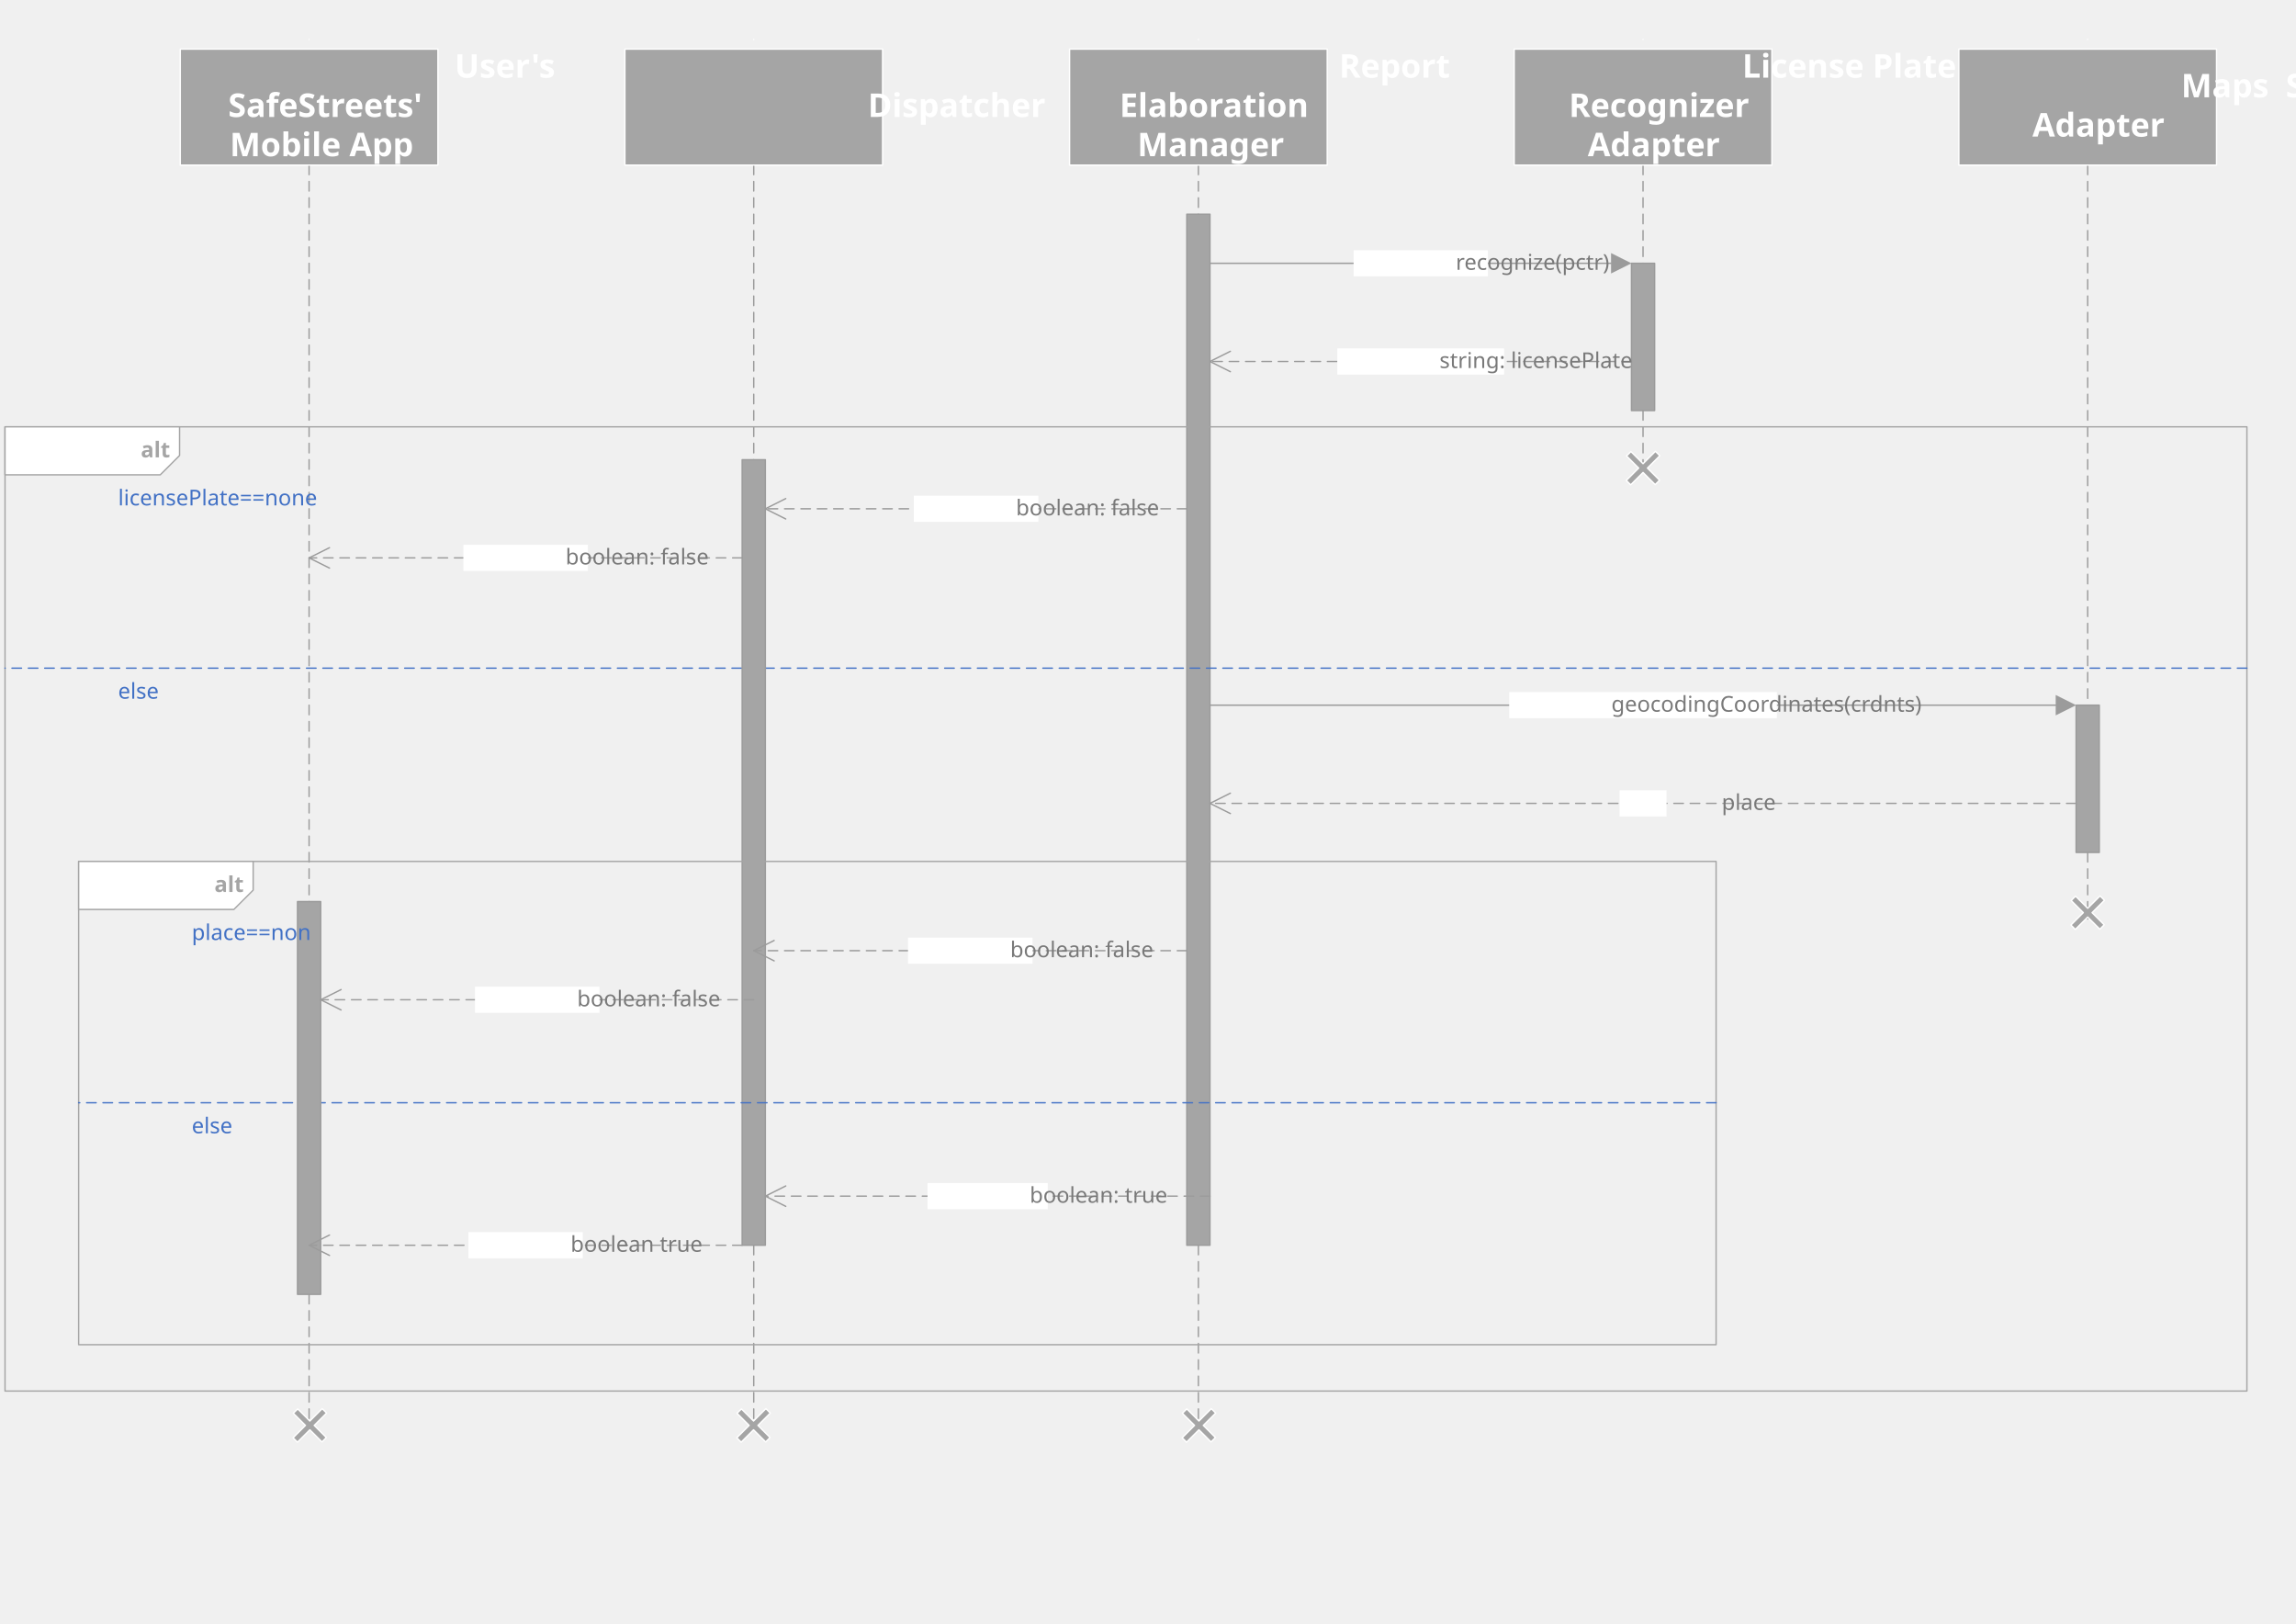
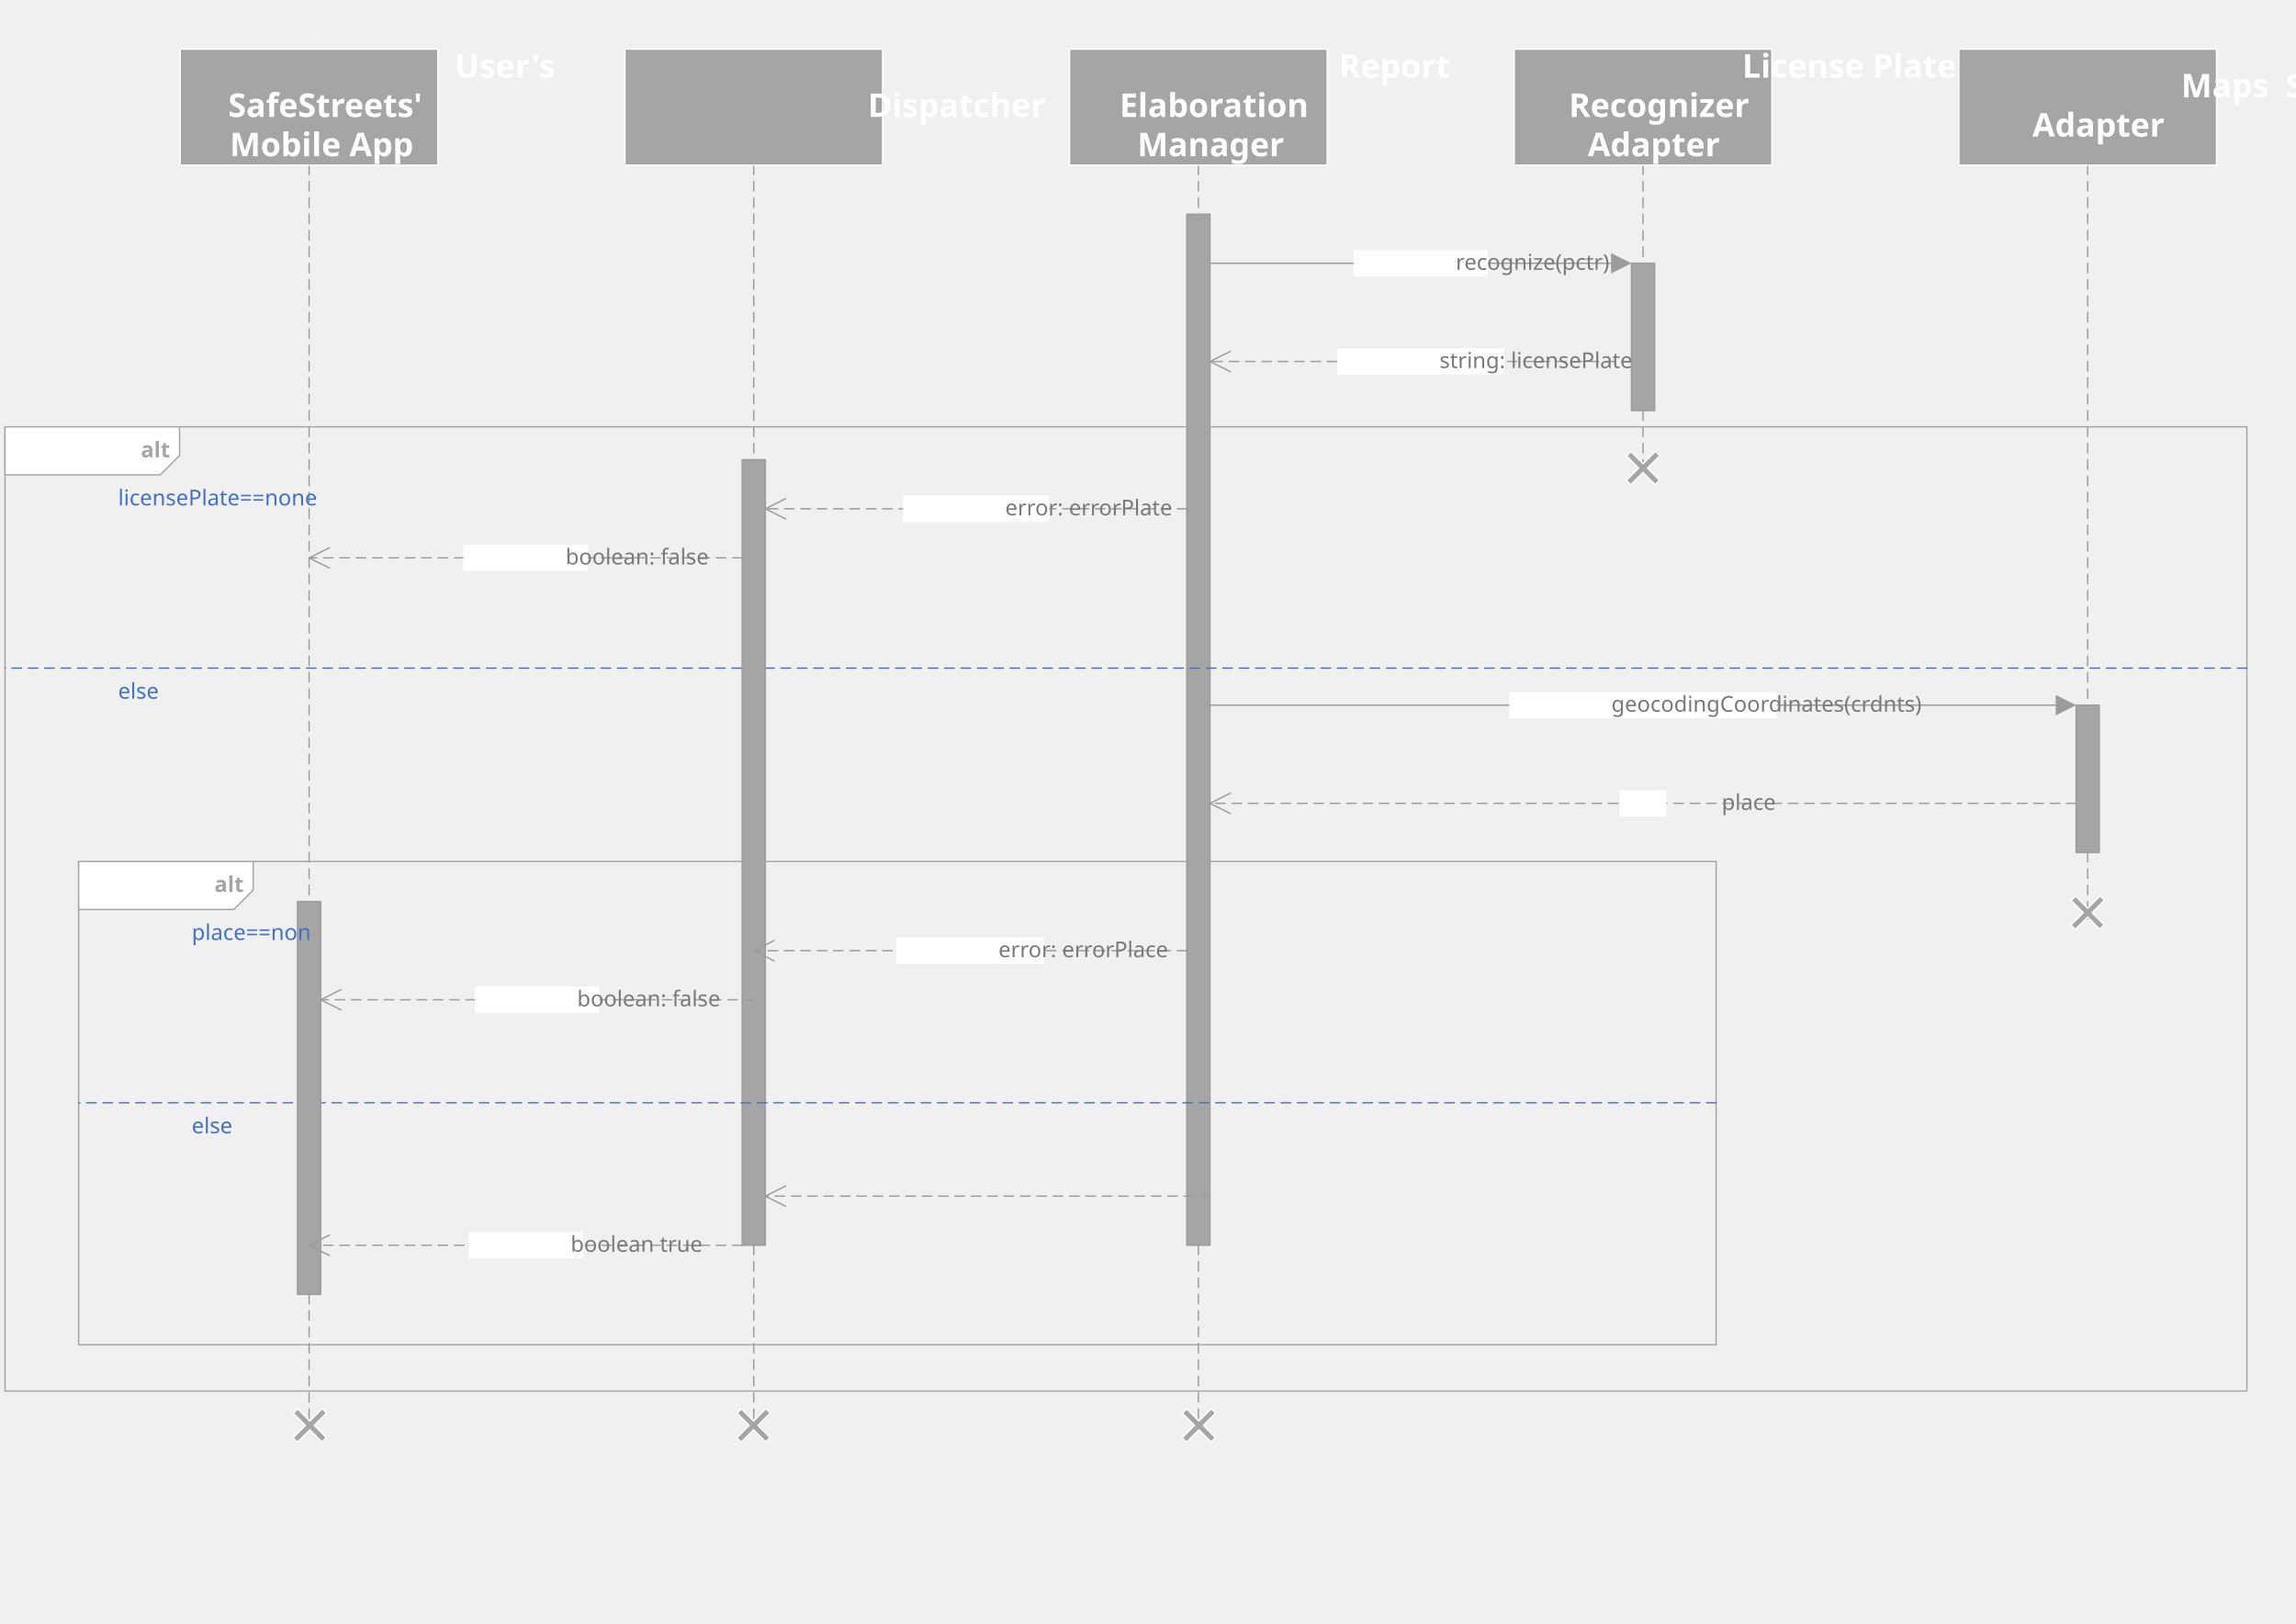
- <svg xmlns="http://www.w3.org/2000/svg" xmlns:ns1="http://schemas.microsoft.com/visio/2003/SVGExtensions/" xmlns:xlink="http://www.w3.org/1999/xlink" width="11.693in" height="8.268in" viewBox="0 0 841.89 595.276" xml:space="preserve" color-interpolation-filters="sRGB" class="st18">
+ <svg xmlns="http://www.w3.org/2000/svg" xmlns:ns1="http://schemas.microsoft.com/visio/2003/SVGExtensions/" xmlns:xlink="http://www.w3.org/1999/xlink" width="11.693in" height="8.268in" viewBox="0 0 841.89 595.276" xml:space="preserve" color-interpolation-filters="sRGB" class="st17">
  <ns1:documentProperties ns1:langID="1033" ns1:metric="true" ns1:viewMarkup="false">
    <ns1:userDefs>
      <ns1:ud ns1:nameU="msvNoAutoConnect" ns1:prompt="" ns1:val="VT0(1):26" />
    </ns1:userDefs>
  </ns1:documentProperties>
  <style type="text/css">
	
		.st1 {fill:#a5a5a5;stroke:#ffffff;stroke-linecap:round;stroke-linejoin:round;stroke-width:0.5}
		.st2 {stroke:#9b9b9b;stroke-dasharray:3.5,2.5;stroke-linecap:round;stroke-linejoin:round;stroke-width:0.5}
		.st3 {fill:#ffffff;font-family:Calibri;font-size:1em;font-weight:bold}
		.st4 {font-size:1em}
		.st5 {fill:#a5a5a5;stroke:#9b9b9b;stroke-linecap:round;stroke-linejoin:round;stroke-width:0.5}
		.st6 {marker-end:url(#mrkr4-68);stroke:#9b9b9b;stroke-linecap:round;stroke-linejoin:round;stroke-width:0.5}
		.st7 {fill:#9b9b9b;fill-opacity:1;stroke:#9b9b9b;stroke-opacity:1;stroke-width:0.134}
		.st8 {fill:#ffffff;stroke:none;stroke-linecap:butt;stroke-width:7.2}
		.st9 {fill:#797979;font-family:Calibri;font-size:0.667em}
		.st10 {marker-end:url(#mrkr3-76);stroke:#9b9b9b;stroke-dasharray:3.5,2.5;stroke-linecap:round;stroke-linejoin:round;stroke-width:0.5}
- 		.st11 {fill:#ffffff;stroke:none;stroke-linecap:butt}
- 		.st12 {fill:#a5a5a5;fill-opacity:0;stroke:#a5a5a5;stroke-linecap:round;stroke-linejoin:round;stroke-width:0.5}
- 		.st13 {fill:#ffffff;stroke:#a5a5a5;stroke-linecap:round;stroke-linejoin:round;stroke-width:0.5}
- 		.st14 {fill:#a5a5a5;font-family:Calibri;font-size:0.667em;font-weight:bold}
- 		.st15 {fill:none}
- 		.st16 {stroke:#4271c6;stroke-dasharray:3.5,2.5;stroke-linecap:round;stroke-linejoin:round;stroke-width:0.5}
- 		.st17 {fill:#4271c5;font-family:Calibri;font-size:0.667em}
- 		.st18 {fill:none;fill-rule:evenodd;font-size:12px;overflow:visible;stroke-linecap:square;stroke-miterlimit:3}
+ 		.st11 {fill:#a5a5a5;fill-opacity:0;stroke:#a5a5a5;stroke-linecap:round;stroke-linejoin:round;stroke-width:0.5}
+ 		.st12 {fill:#ffffff;stroke:#a5a5a5;stroke-linecap:round;stroke-linejoin:round;stroke-width:0.5}
+ 		.st13 {fill:#a5a5a5;font-family:Calibri;font-size:0.667em;font-weight:bold}
+ 		.st14 {fill:none}
+ 		.st15 {stroke:#4271c6;stroke-dasharray:3.5,2.5;stroke-linecap:round;stroke-linejoin:round;stroke-width:0.5}
+ 		.st16 {fill:#4271c5;font-family:Calibri;font-size:0.667em}
+ 		.st17 {fill:none;fill-rule:evenodd;font-size:12px;overflow:visible;stroke-linecap:square;stroke-miterlimit:3}
	
	</style>
  <defs id="Markers">
    <g id="lend4">
      <path d="M 2 1 L 0 0 L 2 -1 L 2 1 " style="stroke:none" />
    </g>
    <marker id="mrkr4-68" class="st7" ns1:arrowType="4" ns1:arrowSize="3" ns1:setback="14.96" refX="-14.96" orient="auto" markerUnits="strokeWidth" overflow="visible">
      <use xlink:href="#lend4" transform="scale(-7.48,-7.48) " />
    </marker>
    <g id="lend3">
      <path d="M 2 1 L 0 0 L 2 -1 " style="stroke-linecap:round;stroke-linejoin:round;fill:none" />
    </g>
    <marker id="mrkr3-76" class="st7" ns1:arrowType="3" ns1:arrowSize="3" orient="auto" markerUnits="strokeWidth" overflow="visible">
      <use xlink:href="#lend3" transform="scale(-7.48,-7.48) " />
    </marker>
  </defs>
  <g ns1:mID="5" ns1:index="3" ns1:groupContext="foregroundPage">
    <ns1:userDefs>
      <ns1:ud ns1:nameU="msvThemeOrder" ns1:val="VT0(0):26" />
    </ns1:userDefs>
    <ns1:pageProperties ns1:drawingScale="0.0393701" ns1:pageScale="0.0393701" ns1:drawingUnits="24" ns1:shadowOffsetX="8.50394" ns1:shadowOffsetY="-8.50394" />
    <ns1:layer ns1:name="Connector" ns1:index="0" />
    <g id="group11-1" transform="translate(66.1,-534.756)" ns1:mID="11" ns1:groupContext="group">
      <ns1:userDefs>
        <ns1:ud ns1:nameU="visVersion" ns1:prompt="" ns1:val="VT0(15):26" />
        <ns1:ud ns1:nameU="ShowActor" ns1:prompt="" ns1:val="VT0(0):5" />
        <ns1:ud ns1:nameU="ShowDestruction" ns1:prompt="" ns1:val="VT0(0):5" />
      </ns1:userDefs>
      <g id="shape12-2" ns1:mID="12" ns1:groupContext="shape" transform="translate(21.7273,-8.50394)">
        <rect x="0" y="569.764" width="51.024" height="25.512" class="st1" />
      </g>
      <g id="shape13-4" ns1:mID="13" ns1:groupContext="shape" transform="translate(38.7351,-46.063)">
        <path d="M8.5 595.28 a0 0 0 1 1 0 0 a0 0 0 1 1 0 0 Z" class="st1" />
      </g>
      <g id="shape14-6" ns1:mID="14" ns1:groupContext="shape" transform="translate(31.4927,484.319)">
				</g>
      <g id="shape15-8" ns1:mID="15" ns1:groupContext="shape" transform="translate(642.515,595.276) rotate(90)">
        <path d="M0 595.28 L460.63 595.28" class="st2" />
      </g>
      <g id="shape11-11" ns1:mID="11" ns1:groupContext="groupContent">
        <ns1:textBlock ns1:margins="rect(4,4,4,4)" ns1:tabSpace="42.5197" />
        <ns1:textRect cx="47.239" cy="574.016" width="94.48" height="42.52" />
        <rect x="0" y="552.756" width="94.478" height="42.52" class="st1" />
        <text x="31.98" y="563.22" class="st3" ns1:langID="1033">
          <ns1:paragraph ns1:horizAlign="1" />
          <ns1:tabList />User's <tspan x="17.56" dy="1.2em" class="st4">SafeStreets' </tspan>
          <tspan x="18.15" dy="1.2em" class="st4">Mobile App</tspan>
        </text>
      </g>
    </g>
    <g id="group16-16" transform="translate(229.142,-534.756)" ns1:mID="16" ns1:groupContext="group">
      <ns1:userDefs>
        <ns1:ud ns1:nameU="visVersion" ns1:prompt="" ns1:val="VT0(15):26" />
        <ns1:ud ns1:nameU="ShowActor" ns1:prompt="" ns1:val="VT0(0):5" />
        <ns1:ud ns1:nameU="ShowDestruction" ns1:prompt="" ns1:val="VT0(0):5" />
      </ns1:userDefs>
      <g id="shape17-17" ns1:mID="17" ns1:groupContext="shape" transform="translate(21.7273,-8.50394)">
        <rect x="0" y="569.764" width="51.024" height="25.512" class="st1" />
      </g>
      <g id="shape18-19" ns1:mID="18" ns1:groupContext="shape" transform="translate(38.7351,-46.063)">
        <path d="M8.5 595.28 a0 0 0 1 1 0 0 a0 0 0 1 1 0 0 Z" class="st1" />
      </g>
      <g id="shape19-21" ns1:mID="19" ns1:groupContext="shape" transform="translate(31.4927,484.319)">
				</g>
      <g id="shape20-23" ns1:mID="20" ns1:groupContext="shape" transform="translate(642.515,595.276) rotate(90)">
        <path d="M0 595.28 L460.63 595.28" class="st2" />
      </g>
      <g id="shape16-26" ns1:mID="16" ns1:groupContext="groupContent">
        <ns1:textBlock ns1:margins="rect(4,4,4,4)" ns1:tabSpace="42.5197" />
        <ns1:textRect cx="47.239" cy="574.016" width="94.48" height="42.52" />
        <rect x="0" y="552.756" width="94.478" height="42.52" class="st1" />
        <text x="20.44" y="577.62" class="st3" ns1:langID="1033">
          <ns1:paragraph ns1:horizAlign="1" />
          <ns1:tabList />Dispatcher</text>
      </g>
    </g>
    <g id="group21-29" transform="translate(392.185,-534.756)" ns1:mID="21" ns1:groupContext="group">
      <ns1:userDefs>
        <ns1:ud ns1:nameU="visVersion" ns1:prompt="" ns1:val="VT0(15):26" />
        <ns1:ud ns1:nameU="ShowActor" ns1:prompt="" ns1:val="VT0(0):5" />
        <ns1:ud ns1:nameU="ShowDestruction" ns1:prompt="" ns1:val="VT0(0):5" />
      </ns1:userDefs>
      <g id="shape22-30" ns1:mID="22" ns1:groupContext="shape" transform="translate(21.7273,-8.50394)">
        <rect x="0" y="569.764" width="51.024" height="25.512" class="st1" />
      </g>
      <g id="shape23-32" ns1:mID="23" ns1:groupContext="shape" transform="translate(38.7351,-46.063)">
        <path d="M8.5 595.28 a0 0 0 1 1 0 0 a0 0 0 1 1 0 0 Z" class="st1" />
      </g>
      <g id="shape24-34" ns1:mID="24" ns1:groupContext="shape" transform="translate(31.4927,484.319)">
				</g>
      <g id="shape25-36" ns1:mID="25" ns1:groupContext="shape" transform="translate(642.515,595.276) rotate(90)">
        <path d="M0 595.28 L460.63 595.28" class="st2" />
      </g>
      <g id="shape21-39" ns1:mID="21" ns1:groupContext="groupContent">
        <ns1:textBlock ns1:margins="rect(4,4,4,4)" ns1:tabSpace="42.5197" />
        <ns1:textRect cx="47.239" cy="574.016" width="94.48" height="42.52" />
        <rect x="0" y="552.756" width="94.478" height="42.52" class="st1" />
        <text x="30.18" y="563.22" class="st3" ns1:langID="1033">
          <ns1:paragraph ns1:horizAlign="1" />
          <ns1:tabList />Report <tspan x="18.34" dy="1.2em" class="st4">Elaboration </tspan>
          <tspan x="24.85" dy="1.2em" class="st4">Manager</tspan>
        </text>
      </g>
    </g>
    <g id="group26-44" transform="translate(555.227,-534.756)" ns1:mID="26" ns1:groupContext="group">
      <ns1:userDefs>
        <ns1:ud ns1:nameU="visVersion" ns1:prompt="" ns1:val="VT0(15):26" />
        <ns1:ud ns1:nameU="ShowActor" ns1:prompt="" ns1:val="VT0(0):5" />
        <ns1:ud ns1:nameU="ShowDestruction" ns1:prompt="" ns1:val="VT0(0):5" />
      </ns1:userDefs>
      <g id="shape27-45" ns1:mID="27" ns1:groupContext="shape" transform="translate(21.7273,-8.50394)">
        <rect x="0" y="569.764" width="51.024" height="25.512" class="st1" />
      </g>
      <g id="shape28-47" ns1:mID="28" ns1:groupContext="shape" transform="translate(38.7351,-46.063)">
        <path d="M8.5 595.28 a0 0 0 1 1 0 0 a0 0 0 1 1 0 0 Z" class="st1" />
      </g>
      <g id="shape29-49" ns1:mID="29" ns1:groupContext="shape" transform="translate(31.4927,137.075)">
				</g>
      <g id="shape30-51" ns1:mID="30" ns1:groupContext="shape" transform="translate(642.515,595.276) rotate(90)">
        <path d="M0 595.28 L113.39 595.28" class="st2" />
      </g>
      <g id="shape26-54" ns1:mID="26" ns1:groupContext="groupContent">
        <ns1:textBlock ns1:margins="rect(4,4,4,4)" ns1:tabSpace="42.5197" />
        <ns1:textRect cx="47.239" cy="574.016" width="94.48" height="42.52" />
        <rect x="0" y="552.756" width="94.478" height="42.52" class="st1" />
        <text x="14.98" y="563.22" class="st3" ns1:langID="1033">
          <ns1:paragraph ns1:horizAlign="1" />
          <ns1:tabList />License Plate <tspan x="20.03" dy="1.2em" class="st4">Recognizer </tspan>
          <tspan x="26.97" dy="1.2em" class="st4">Adapter </tspan>
        </text>
      </g>
    </g>
    <g id="shape31-59" ns1:mID="31" ns1:groupContext="shape" transform="translate(-151.6,456.52) rotate(-90)">
      <ns1:userDefs>
        <ns1:ud ns1:nameU="visVersion" ns1:prompt="" ns1:val="VT0(15):26" />
      </ns1:userDefs>
      <rect x="0" y="586.772" width="378" height="8.504" class="st5" />
    </g>
    <g id="shape32-61" ns1:mID="32" ns1:groupContext="shape" transform="translate(11.4424,150.52) rotate(-90)">
      <ns1:userDefs>
        <ns1:ud ns1:nameU="visVersion" ns1:prompt="" ns1:val="VT0(15):26" />
      </ns1:userDefs>
      <rect x="0" y="586.772" width="54" height="8.504" class="st5" />
    </g>
    <g id="shape33-63" ns1:mID="33" ns1:groupContext="shape" ns1:layerMember="0" transform="translate(443.676,-505.843)">
      <ns1:userDefs>
        <ns1:ud ns1:nameU="IsReturn" ns1:prompt="" ns1:val="VT0(0):5" />
        <ns1:ud ns1:nameU="IsAsync" ns1:prompt="" ns1:val="VT0(0):26" />
        <ns1:ud ns1:nameU="IsSelfMessage" ns1:prompt="" ns1:val="VT0(0):5" />
        <ns1:ud ns1:nameU="visVersion" ns1:prompt="" ns1:val="VT0(15):26" />
      </ns1:userDefs>
      <ns1:textBlock ns1:margins="rect(4,4,4,4)" ns1:tabSpace="42.5197" />
      <ns1:textRect cx="77.269" cy="602.362" width="59.04" height="17.604" />
      <path d="M0 602.36 L147.06 602.36" class="st6" />
      <rect ns1:rectContext="textBkgnd" x="52.658" y="597.562" width="49.222" height="9.6" class="st8" />
      <text x="52.66" y="604.76" class="st9" ns1:langID="1033">
        <ns1:paragraph ns1:horizAlign="1" />
        <ns1:tabList />recognize(pctr)</text>
    </g>
    <g id="shape34-71" ns1:mID="34" ns1:groupContext="shape" ns1:layerMember="0" transform="translate(598.214,-455.669)">
      <ns1:userDefs>
        <ns1:ud ns1:nameU="IsReturn" ns1:prompt="" ns1:val="VT0(0):5" />
        <ns1:ud ns1:nameU="IsAsync" ns1:prompt="" ns1:val="VT0(0):26" />
        <ns1:ud ns1:nameU="IsSelfMessage" ns1:prompt="" ns1:val="VT0(0):5" />
        <ns1:ud ns1:nameU="visVersion" ns1:prompt="" ns1:val="VT0(15):26" />
        <ns1:ud ns1:nameU="IsReturn" ns1:prompt="" ns1:val="VT0(1):5" />
      </ns1:userDefs>
      <ns1:textBlock ns1:margins="rect(4,4,4,4)" ns1:tabSpace="42.5197" />
      <ns1:textRect cx="-77.269" cy="588.189" width="70.98" height="17.604" />
      <path d="M0 588.19 L-154.54 588.19" class="st10" />
      <rect ns1:rectContext="textBkgnd" x="-107.849" y="583.389" width="61.159" height="9.6" class="st8" />
      <text x="-107.85" y="590.59" class="st9" ns1:langID="1033">
        <ns1:paragraph ns1:horizAlign="1" />
        <ns1:tabList />string: licensePlate</text>
    </g>
    <g id="group35-79" transform="translate(718.269,-534.756)" ns1:mID="35" ns1:groupContext="group">
      <ns1:userDefs>
        <ns1:ud ns1:nameU="visVersion" ns1:prompt="" ns1:val="VT0(15):26" />
        <ns1:ud ns1:nameU="ShowActor" ns1:prompt="" ns1:val="VT0(0):5" />
        <ns1:ud ns1:nameU="ShowDestruction" ns1:prompt="" ns1:val="VT0(0):5" />
      </ns1:userDefs>
      <g id="shape36-80" ns1:mID="36" ns1:groupContext="shape" transform="translate(21.7273,-8.50394)">
        <rect x="0" y="569.764" width="51.024" height="25.512" class="st1" />
      </g>
      <g id="shape37-82" ns1:mID="37" ns1:groupContext="shape" transform="translate(38.7351,-46.063)">
        <path d="M8.5 595.28 a0 0 0 1 1 0 0 a0 0 0 1 1 0 0 Z" class="st1" />
      </g>
      <g id="shape38-84" ns1:mID="38" ns1:groupContext="shape" transform="translate(31.4927,300.067)">
				</g>
      <g id="shape39-86" ns1:mID="39" ns1:groupContext="shape" transform="translate(642.515,595.276) rotate(90)">
        <path d="M0 595.28 L276.38 595.28" class="st2" />
      </g>
      <g id="shape35-89" ns1:mID="35" ns1:groupContext="groupContent">
        <ns1:textBlock ns1:margins="rect(4,4,4,4)" ns1:tabSpace="42.5197" />
        <ns1:textRect cx="47.239" cy="574.016" width="94.48" height="42.52" />
        <rect x="0" y="552.756" width="94.478" height="42.52" class="st1" />
        <text x="12.87" y="570.42" class="st3" ns1:langID="1033">
          <ns1:paragraph ns1:horizAlign="1" />
          <ns1:tabList />Maps  Service <tspan x="26.97" dy="1.2em" class="st4">Adapter</tspan>
        </text>
      </g>
    </g>
    <g id="shape40-93" ns1:mID="40" ns1:groupContext="shape" transform="translate(174.485,312.52) rotate(-90)">
      <ns1:userDefs>
        <ns1:ud ns1:nameU="visVersion" ns1:prompt="" ns1:val="VT0(15):26" />
      </ns1:userDefs>
      <rect x="0" y="586.772" width="54" height="8.504" class="st5" />
    </g>
    <g id="shape41-95" ns1:mID="41" ns1:groupContext="shape" ns1:layerMember="0" transform="translate(443.676,-343.843)">
      <ns1:userDefs>
        <ns1:ud ns1:nameU="IsReturn" ns1:prompt="" ns1:val="VT0(0):5" />
        <ns1:ud ns1:nameU="IsAsync" ns1:prompt="" ns1:val="VT0(0):26" />
        <ns1:ud ns1:nameU="IsSelfMessage" ns1:prompt="" ns1:val="VT0(0):5" />
        <ns1:ud ns1:nameU="visVersion" ns1:prompt="" ns1:val="VT0(15):26" />
      </ns1:userDefs>
      <ns1:textBlock ns1:margins="rect(4,4,4,4)" ns1:tabSpace="42.5197" />
      <ns1:textRect cx="158.79" cy="602.362" width="107.98" height="17.604" />
      <path d="M0 602.36 L310.1 602.36" class="st6" />
-       <rect ns1:rectContext="textBkgnd" x="109.707" y="597.562" width="98.167" height="9.6" class="st11" />
+       <rect ns1:rectContext="textBkgnd" x="109.707" y="597.562" width="98.167" height="9.6" class="st8" />
      <text x="109.71" y="604.76" class="st9" ns1:langID="1033">
        <ns1:paragraph ns1:horizAlign="1" />
        <ns1:tabList />geocodingCoordinates(crdnts)</text>
    </g>
    <g id="shape42-102" ns1:mID="42" ns1:groupContext="shape" ns1:layerMember="0" transform="translate(761.256,-293.669)">
      <ns1:userDefs>
        <ns1:ud ns1:nameU="IsReturn" ns1:prompt="" ns1:val="VT0(0):5" />
        <ns1:ud ns1:nameU="IsAsync" ns1:prompt="" ns1:val="VT0(0):26" />
        <ns1:ud ns1:nameU="IsSelfMessage" ns1:prompt="" ns1:val="VT0(0):5" />
        <ns1:ud ns1:nameU="visVersion" ns1:prompt="" ns1:val="VT0(15):26" />
        <ns1:ud ns1:nameU="IsReturn" ns1:prompt="" ns1:val="VT0(1):5" />
      </ns1:userDefs>
      <ns1:textBlock ns1:margins="rect(4,4,4,4)" ns1:tabSpace="42.5197" />
      <ns1:textRect cx="-158.79" cy="588.189" width="40" height="17.604" />
      <path d="M0 588.19 L-317.58 588.19" class="st10" />
      <rect ns1:rectContext="textBkgnd" x="-167.407" y="583.389" width="17.234" height="9.6" class="st8" />
      <text x="-167.41" y="590.59" class="st9" ns1:langID="1033">
        <ns1:paragraph ns1:horizAlign="1" />
        <ns1:tabList />place</text>
    </g>
    <g id="group43-109" transform="translate(1.84249,-85.2941)" ns1:mID="43" ns1:groupContext="group">
      <ns1:userDefs>
        <ns1:ud ns1:nameU="visVersion" ns1:prompt="" ns1:val="VT0(15):26" />
        <ns1:ud ns1:nameU="msvStructureType" ns1:prompt="" ns1:val="VT4(List)" />
        <ns1:ud ns1:nameU="msvSDListItemMaster" ns1:prompt="" ns1:val="VT0(254):26" />
        <ns1:ud ns1:nameU="msvSDListAlignment" ns1:prompt="" ns1:val="VT0(0):26" />
      </ns1:userDefs>
      <g id="shape43-110" ns1:mID="43" ns1:groupContext="groupContent">
-         <rect x="0" y="241.767" width="822.047" height="353.509" class="st12" />
+         <rect x="0" y="241.767" width="822.047" height="353.509" class="st11" />
      </g>
      <g id="shape44-112" ns1:mID="44" ns1:groupContext="shape" transform="translate(0,-335.906)">
        <ns1:userDefs>
          <ns1:ud ns1:nameU="FoldSize" ns1:prompt="" ns1:val="VT0(0.098425196850394):24" />
          <ns1:ud ns1:nameU="msvStructureType" ns1:prompt="" ns1:val="VT4(Heading)" />
          <ns1:ud ns1:nameU="msvSDContainerHeadingEdge" ns1:prompt="" ns1:val="VT4(Bottom)" />
          <ns1:ud ns1:nameU="BackFillColor" ns1:prompt="" ns1:val="VT5(#96afcf)" />
          <ns1:ud ns1:nameU="BackLineColor" ns1:prompt="" ns1:val="VT5(#1f477d)" />
          <ns1:ud ns1:nameU="BackCharColor" ns1:prompt="" ns1:val="VT5(#000000)" />
          <ns1:ud ns1:nameU="DarkerColor" ns1:prompt="" ns1:val="VT5(#000000)" />
          <ns1:ud ns1:nameU="BackFillColor" ns1:prompt="" ns1:val="VT5(#a5a5a5)" />
          <ns1:ud ns1:nameU="BackLineColor" ns1:prompt="" ns1:val="VT5(#a5a5a5)" />
          <ns1:ud ns1:nameU="BackCharColor" ns1:prompt="" ns1:val="VT5(#ffffff)" />
          <ns1:ud ns1:nameU="DarkerColor" ns1:prompt="" ns1:val="VT5(#a5a5a5)" />
        </ns1:userDefs>
        <ns1:textBlock ns1:margins="rect(4,4,4,4)" ns1:tabSpace="42.5197" />
        <ns1:textRect cx="32" cy="586.474" width="64" height="17.604" />
-         <path d="M0 595.28 L56.91 595.28 L64 588.19 L64 577.67 L0 577.67 L0 595.28 Z" class="st13" />
-         <text x="4" y="588.87" class="st14" ns1:langID="1033">
+         <path d="M0 595.28 L56.91 595.28 L64 588.19 L64 577.67 L0 577.67 L0 595.28 Z" class="st12" />
+         <text x="4" y="588.87" class="st13" ns1:langID="1033">
          <ns1:paragraph />
          <ns1:tabList />alt</text>
      </g>
    </g>
    <g id="shape45-115" ns1:mID="45" ns1:groupContext="shape" transform="translate(1.84249,-85.2941)">
      <ns1:userDefs>
        <ns1:ud ns1:nameU="visVersion" ns1:prompt="" ns1:val="VT0(15):26" />
        <ns1:ud ns1:nameU="msvShapeCategories" ns1:prompt="" ns1:val="VT4(Interaction operand)" />
        <ns1:ud ns1:nameU="UserWidth" ns1:prompt="" ns1:val="VT0(1.8897637795276):24" />
        <ns1:ud ns1:nameU="WidthMin" ns1:prompt="" ns1:val="VT0(0):26" />
        <ns1:ud ns1:nameU="WidthMin" ns1:prompt="" ns1:val="VT0(0):26" />
      </ns1:userDefs>
      <ns1:textBlock ns1:margins="rect(4,4,4,4)" ns1:tabSpace="42.5197" />
      <ns1:textRect cx="32" cy="339.038" width="64" height="17.604" />
-       <path d="M0 595.28 L822.05 595.28 L822.05 330.24 L0 330.24 L0 595.28 Z" class="st15" />
-       <path d="M822.05 330.24 L0 330.24" class="st16" />
-       <text x="4" y="341.44" class="st17" ns1:langID="1033">
+       <path d="M0 595.28 L822.05 595.28 L822.05 330.24 L0 330.24 L0 595.28 Z" class="st14" />
+       <path d="M822.05 330.24 L0 330.24" class="st15" />
+       <text x="4" y="341.44" class="st16" ns1:langID="1033">
        <ns1:paragraph />
        <ns1:tabList />else</text>
    </g>
    <g id="shape46-119" ns1:mID="46" ns1:groupContext="shape" transform="translate(1.84249,-350.333)">
      <ns1:userDefs>
        <ns1:ud ns1:nameU="visVersion" ns1:prompt="" ns1:val="VT0(15):26" />
        <ns1:ud ns1:nameU="msvShapeCategories" ns1:prompt="" ns1:val="VT4(Interaction operand)" />
        <ns1:ud ns1:nameU="UserWidth" ns1:prompt="" ns1:val="VT0(1.8897637795276):24" />
        <ns1:ud ns1:nameU="WidthMin" ns1:prompt="" ns1:val="VT0(0):26" />
        <ns1:ud ns1:nameU="WidthMin" ns1:prompt="" ns1:val="VT0(0):26" />
      </ns1:userDefs>
      <ns1:textBlock ns1:margins="rect(4,4,4,4)" ns1:tabSpace="42.5197" />
      <ns1:textRect cx="36.597" cy="533.211" width="73.2" height="17.604" />
-       <text x="4" y="535.61" class="st17" ns1:langID="1033">
+       <text x="4" y="535.61" class="st16" ns1:langID="1033">
        <ns1:paragraph />
        <ns1:tabList />licensePlate==none</text>
    </g>
    <g id="shape47-122" ns1:mID="47" ns1:groupContext="shape" ns1:layerMember="0" transform="translate(435.172,-401.669)">
      <ns1:userDefs>
        <ns1:ud ns1:nameU="IsReturn" ns1:prompt="" ns1:val="VT0(0):5" />
        <ns1:ud ns1:nameU="IsAsync" ns1:prompt="" ns1:val="VT0(0):26" />
        <ns1:ud ns1:nameU="IsSelfMessage" ns1:prompt="" ns1:val="VT0(0):5" />
        <ns1:ud ns1:nameU="visVersion" ns1:prompt="" ns1:val="VT0(15):26" />
        <ns1:ud ns1:nameU="IsReturn" ns1:prompt="" ns1:val="VT0(1):5" />
      </ns1:userDefs>
      <ns1:textBlock ns1:margins="rect(4,4,4,4)" ns1:tabSpace="42.5197" />
-       <ns1:textRect cx="-77.269" cy="588.189" width="55.48" height="17.604" />
+       <ns1:textRect cx="-77.269" cy="588.189" width="63.36" height="17.604" />
      <path d="M0 588.19 L-154.54 588.19" class="st10" />
-       <rect ns1:rectContext="textBkgnd" x="-100.099" y="583.389" width="45.66" height="9.6" class="st8" />
-       <text x="-100.1" y="590.59" class="st9" ns1:langID="1033">
-         <ns1:paragraph ns1:horizAlign="1" />
-         <ns1:tabList />boolean: false</text>
+       <rect ns1:rectContext="textBkgnd" x="-104.041" y="583.389" width="53.543" height="9.6" class="st8" />
+       <text x="-104.04" y="590.59" class="st9" ns1:langID="1033">
+         <ns1:paragraph ns1:horizAlign="1" />
+         <ns1:tabList />error: errorPlate</text>
    </g>
    <g id="shape48-129" ns1:mID="48" ns1:groupContext="shape" transform="translate(-314.642,456.52) rotate(-90)">
      <ns1:userDefs>
        <ns1:ud ns1:nameU="visVersion" ns1:prompt="" ns1:val="VT0(15):26" />
      </ns1:userDefs>
      <rect x="0" y="586.772" width="288" height="8.504" class="st5" />
    </g>
    <g id="group49-131" transform="translate(28.8362,-102.302)" ns1:mID="49" ns1:groupContext="group">
      <ns1:userDefs>
        <ns1:ud ns1:nameU="visVersion" ns1:prompt="" ns1:val="VT0(15):26" />
        <ns1:ud ns1:nameU="msvStructureType" ns1:prompt="" ns1:val="VT4(List)" />
        <ns1:ud ns1:nameU="msvSDListItemMaster" ns1:prompt="" ns1:val="VT0(254):26" />
        <ns1:ud ns1:nameU="msvSDListAlignment" ns1:prompt="" ns1:val="VT0(0):26" />
      </ns1:userDefs>
      <g id="shape49-132" ns1:mID="49" ns1:groupContext="groupContent">
-         <rect x="0" y="418.11" width="600.419" height="177.165" class="st12" />
+         <rect x="0" y="418.11" width="600.419" height="177.165" class="st11" />
      </g>
      <g id="shape50-134" ns1:mID="50" ns1:groupContext="shape" transform="translate(0,-159.562)">
        <ns1:userDefs>
          <ns1:ud ns1:nameU="FoldSize" ns1:prompt="" ns1:val="VT0(0.098425196850394):24" />
          <ns1:ud ns1:nameU="msvStructureType" ns1:prompt="" ns1:val="VT4(Heading)" />
          <ns1:ud ns1:nameU="msvSDContainerHeadingEdge" ns1:prompt="" ns1:val="VT4(Bottom)" />
          <ns1:ud ns1:nameU="BackFillColor" ns1:prompt="" ns1:val="VT5(#96afcf)" />
          <ns1:ud ns1:nameU="BackLineColor" ns1:prompt="" ns1:val="VT5(#1f477d)" />
          <ns1:ud ns1:nameU="BackCharColor" ns1:prompt="" ns1:val="VT5(#000000)" />
          <ns1:ud ns1:nameU="DarkerColor" ns1:prompt="" ns1:val="VT5(#000000)" />
          <ns1:ud ns1:nameU="BackFillColor" ns1:prompt="" ns1:val="VT5(#a5a5a5)" />
          <ns1:ud ns1:nameU="BackLineColor" ns1:prompt="" ns1:val="VT5(#a5a5a5)" />
          <ns1:ud ns1:nameU="BackCharColor" ns1:prompt="" ns1:val="VT5(#ffffff)" />
          <ns1:ud ns1:nameU="DarkerColor" ns1:prompt="" ns1:val="VT5(#a5a5a5)" />
        </ns1:userDefs>
        <ns1:textBlock ns1:margins="rect(4,4,4,4)" ns1:tabSpace="42.5197" />
        <ns1:textRect cx="32" cy="586.474" width="64" height="17.604" />
-         <path d="M0 595.28 L56.91 595.28 L64 588.19 L64 577.67 L0 577.67 L0 595.28 Z" class="st13" />
-         <text x="4" y="588.87" class="st14" ns1:langID="1033">
+         <path d="M0 595.28 L56.91 595.28 L64 588.19 L64 577.67 L0 577.67 L0 595.28 Z" class="st12" />
+         <text x="4" y="588.87" class="st13" ns1:langID="1033">
          <ns1:paragraph />
          <ns1:tabList />alt</text>
      </g>
    </g>
    <g id="shape51-137" ns1:mID="51" ns1:groupContext="shape" transform="translate(28.8362,-102.302)">
      <ns1:userDefs>
        <ns1:ud ns1:nameU="visVersion" ns1:prompt="" ns1:val="VT0(15):26" />
        <ns1:ud ns1:nameU="msvShapeCategories" ns1:prompt="" ns1:val="VT4(Interaction operand)" />
        <ns1:ud ns1:nameU="UserWidth" ns1:prompt="" ns1:val="VT0(1.8897637795276):24" />
        <ns1:ud ns1:nameU="WidthMin" ns1:prompt="" ns1:val="VT0(0):26" />
        <ns1:ud ns1:nameU="WidthMin" ns1:prompt="" ns1:val="VT0(0):26" />
      </ns1:userDefs>
      <ns1:textBlock ns1:margins="rect(4,4,4,4)" ns1:tabSpace="42.5197" />
      <ns1:textRect cx="32" cy="515.382" width="64" height="17.604" />
-       <path d="M0 595.28 L600.42 595.28 L600.42 506.58 L0 506.58 L0 595.28 Z" class="st15" />
-       <path d="M600.42 506.58 L0 506.58" class="st16" />
-       <text x="4" y="517.78" class="st17" ns1:langID="1033">
+       <path d="M0 595.28 L600.42 595.28 L600.42 506.58 L0 506.58 L0 595.28 Z" class="st14" />
+       <path d="M600.42 506.58 L0 506.58" class="st15" />
+       <text x="4" y="517.78" class="st16" ns1:langID="1033">
        <ns1:paragraph />
        <ns1:tabList />else</text>
    </g>
    <g id="shape53-141" ns1:mID="53" ns1:groupContext="shape" ns1:layerMember="0" transform="translate(435.172,-239.669)">
+       <ns1:userDefs>
+         <ns1:ud ns1:nameU="IsReturn" ns1:prompt="" ns1:val="VT0(0):5" />
+         <ns1:ud ns1:nameU="IsAsync" ns1:prompt="" ns1:val="VT0(0):26" />
+         <ns1:ud ns1:nameU="IsSelfMessage" ns1:prompt="" ns1:val="VT0(0):5" />
+         <ns1:ud ns1:nameU="visVersion" ns1:prompt="" ns1:val="VT0(15):26" />
+         <ns1:ud ns1:nameU="IsReturn" ns1:prompt="" ns1:val="VT0(1):5" />
+       </ns1:userDefs>
+       <ns1:textBlock ns1:margins="rect(4,4,4,4)" ns1:tabSpace="42.5197" />
+       <ns1:textRect cx="-79.395" cy="588.189" width="64.06" height="17.604" />
+       <path d="M0 588.19 L-158.79 588.19" class="st10" />
+       <rect ns1:rectContext="textBkgnd" x="-106.518" y="583.389" width="54.246" height="9.6" class="st8" />
+       <text x="-106.52" y="590.59" class="st9" ns1:langID="1033">
+         <ns1:paragraph ns1:horizAlign="1" />
+         <ns1:tabList />error: errorPlace</text>
+     </g>
+     <g id="shape54-148" ns1:mID="54" ns1:groupContext="shape" ns1:layerMember="0" transform="translate(443.676,-149.669)">
+       <ns1:userDefs>
+         <ns1:ud ns1:nameU="IsReturn" ns1:prompt="" ns1:val="VT0(0):5" />
+         <ns1:ud ns1:nameU="IsAsync" ns1:prompt="" ns1:val="VT0(0):26" />
+         <ns1:ud ns1:nameU="IsSelfMessage" ns1:prompt="" ns1:val="VT0(0):5" />
+         <ns1:ud ns1:nameU="visVersion" ns1:prompt="" ns1:val="VT0(15):26" />
+         <ns1:ud ns1:nameU="IsReturn" ns1:prompt="" ns1:val="VT0(1):5" />
+       </ns1:userDefs>
+       <path d="M0 588.19 L-163.04 588.19" class="st10" />
+     </g>
+     <g id="shape55-153" ns1:mID="55" ns1:groupContext="shape" transform="translate(-477.685,474.52) rotate(-90)">
+       <ns1:userDefs>
+         <ns1:ud ns1:nameU="visVersion" ns1:prompt="" ns1:val="VT0(15):26" />
+       </ns1:userDefs>
+       <rect x="0" y="586.772" width="144" height="8.504" class="st5" />
+     </g>
+     <g id="shape52-155" ns1:mID="52" ns1:groupContext="shape" transform="translate(28.8362,-190.998)">
+       <ns1:userDefs>
+         <ns1:ud ns1:nameU="visVersion" ns1:prompt="" ns1:val="VT0(15):26" />
+         <ns1:ud ns1:nameU="msvShapeCategories" ns1:prompt="" ns1:val="VT4(Interaction operand)" />
+         <ns1:ud ns1:nameU="UserWidth" ns1:prompt="" ns1:val="VT0(1.8897637795276):24" />
+         <ns1:ud ns1:nameU="WidthMin" ns1:prompt="" ns1:val="VT0(0):26" />
+         <ns1:ud ns1:nameU="WidthMin" ns1:prompt="" ns1:val="VT0(0):26" />
+       </ns1:userDefs>
+       <ns1:textBlock ns1:margins="rect(4,4,4,4)" ns1:tabSpace="42.5197" />
+       <ns1:textRect cx="32" cy="533.211" width="64" height="17.604" />
+       <text x="4" y="535.61" class="st16" ns1:langID="1033">
+         <ns1:paragraph />
+         <ns1:tabList />place==non</text>
+     </g>
+     <g id="shape56-158" ns1:mID="56" ns1:groupContext="shape" ns1:layerMember="0" transform="translate(276.381,-221.669)">
      <ns1:userDefs>
        <ns1:ud ns1:nameU="IsReturn" ns1:prompt="" ns1:val="VT0(0):5" />
        <ns1:ud ns1:nameU="IsAsync" ns1:prompt="" ns1:val="VT0(0):26" />
        <ns1:ud ns1:nameU="IsSelfMessage" ns1:prompt="" ns1:val="VT0(0):5" />
        <ns1:ud ns1:nameU="visVersion" ns1:prompt="" ns1:val="VT0(15):26" />
        <ns1:ud ns1:nameU="IsReturn" ns1:prompt="" ns1:val="VT0(1):5" />
      </ns1:userDefs>
      <ns1:textBlock ns1:margins="rect(4,4,4,4)" ns1:tabSpace="42.5197" />
      <ns1:textRect cx="-79.395" cy="588.189" width="55.48" height="17.604" />
      <path d="M0 588.19 L-158.79 588.19" class="st10" />
      <rect ns1:rectContext="textBkgnd" x="-102.225" y="583.389" width="45.66" height="9.6" class="st8" />
      <text x="-102.22" y="590.59" class="st9" ns1:langID="1033">
        <ns1:paragraph ns1:horizAlign="1" />
        <ns1:tabList />boolean: false</text>
    </g>
-     <g id="shape54-148" ns1:mID="54" ns1:groupContext="shape" ns1:layerMember="0" transform="translate(443.676,-149.669)">
-       <ns1:userDefs>
-         <ns1:ud ns1:nameU="IsReturn" ns1:prompt="" ns1:val="VT0(0):5" />
-         <ns1:ud ns1:nameU="IsAsync" ns1:prompt="" ns1:val="VT0(0):26" />
-         <ns1:ud ns1:nameU="IsSelfMessage" ns1:prompt="" ns1:val="VT0(0):5" />
-         <ns1:ud ns1:nameU="visVersion" ns1:prompt="" ns1:val="VT0(15):26" />
-         <ns1:ud ns1:nameU="IsReturn" ns1:prompt="" ns1:val="VT0(1):5" />
-       </ns1:userDefs>
-       <ns1:textBlock ns1:margins="rect(4,4,4,4)" ns1:tabSpace="42.5197" />
-       <ns1:textRect cx="-81.521" cy="588.189" width="53.91" height="17.604" />
-       <path d="M0 588.19 L-163.04 588.19" class="st10" />
-       <rect ns1:rectContext="textBkgnd" x="-103.568" y="583.389" width="44.093" height="9.6" class="st8" />
-       <text x="-103.57" y="590.59" class="st9" ns1:langID="1033">
-         <ns1:paragraph ns1:horizAlign="1" />
-         <ns1:tabList />boolean: true</text>
-     </g>
-     <g id="shape55-155" ns1:mID="55" ns1:groupContext="shape" transform="translate(-477.685,474.52) rotate(-90)">
-       <ns1:userDefs>
-         <ns1:ud ns1:nameU="visVersion" ns1:prompt="" ns1:val="VT0(15):26" />
-       </ns1:userDefs>
-       <rect x="0" y="586.772" width="144" height="8.504" class="st5" />
-     </g>
-     <g id="shape52-157" ns1:mID="52" ns1:groupContext="shape" transform="translate(28.8362,-190.998)">
-       <ns1:userDefs>
-         <ns1:ud ns1:nameU="visVersion" ns1:prompt="" ns1:val="VT0(15):26" />
-         <ns1:ud ns1:nameU="msvShapeCategories" ns1:prompt="" ns1:val="VT4(Interaction operand)" />
-         <ns1:ud ns1:nameU="UserWidth" ns1:prompt="" ns1:val="VT0(1.8897637795276):24" />
-         <ns1:ud ns1:nameU="WidthMin" ns1:prompt="" ns1:val="VT0(0):26" />
-         <ns1:ud ns1:nameU="WidthMin" ns1:prompt="" ns1:val="VT0(0):26" />
-       </ns1:userDefs>
-       <ns1:textBlock ns1:margins="rect(4,4,4,4)" ns1:tabSpace="42.5197" />
-       <ns1:textRect cx="32" cy="533.211" width="64" height="17.604" />
-       <text x="4" y="535.61" class="st17" ns1:langID="1033">
-         <ns1:paragraph />
-         <ns1:tabList />place==non</text>
-     </g>
-     <g id="shape56-160" ns1:mID="56" ns1:groupContext="shape" ns1:layerMember="0" transform="translate(276.381,-221.669)">
+     <g id="shape57-165" ns1:mID="57" ns1:groupContext="shape" ns1:layerMember="0" transform="translate(272.129,-383.669)">
      <ns1:userDefs>
        <ns1:ud ns1:nameU="IsReturn" ns1:prompt="" ns1:val="VT0(0):5" />
        <ns1:ud ns1:nameU="IsAsync" ns1:prompt="" ns1:val="VT0(0):26" />
        <ns1:ud ns1:nameU="IsSelfMessage" ns1:prompt="" ns1:val="VT0(0):5" />
        <ns1:ud ns1:nameU="visVersion" ns1:prompt="" ns1:val="VT0(15):26" />
        <ns1:ud ns1:nameU="IsReturn" ns1:prompt="" ns1:val="VT0(1):5" />
      </ns1:userDefs>
      <ns1:textBlock ns1:margins="rect(4,4,4,4)" ns1:tabSpace="42.5197" />
      <ns1:textRect cx="-79.395" cy="588.189" width="55.48" height="17.604" />
      <path d="M0 588.19 L-158.79 588.19" class="st10" />
      <rect ns1:rectContext="textBkgnd" x="-102.225" y="583.389" width="45.66" height="9.6" class="st8" />
      <text x="-102.22" y="590.59" class="st9" ns1:langID="1033">
        <ns1:paragraph ns1:horizAlign="1" />
        <ns1:tabList />boolean: false</text>
    </g>
-     <g id="shape57-167" ns1:mID="57" ns1:groupContext="shape" ns1:layerMember="0" transform="translate(272.129,-383.669)">
-       <ns1:userDefs>
-         <ns1:ud ns1:nameU="IsReturn" ns1:prompt="" ns1:val="VT0(0):5" />
-         <ns1:ud ns1:nameU="IsAsync" ns1:prompt="" ns1:val="VT0(0):26" />
-         <ns1:ud ns1:nameU="IsSelfMessage" ns1:prompt="" ns1:val="VT0(0):5" />
-         <ns1:ud ns1:nameU="visVersion" ns1:prompt="" ns1:val="VT0(15):26" />
-         <ns1:ud ns1:nameU="IsReturn" ns1:prompt="" ns1:val="VT0(1):5" />
-       </ns1:userDefs>
-       <ns1:textBlock ns1:margins="rect(4,4,4,4)" ns1:tabSpace="42.5197" />
-       <ns1:textRect cx="-79.395" cy="588.189" width="55.48" height="17.604" />
-       <path d="M0 588.19 L-158.79 588.19" class="st10" />
-       <rect ns1:rectContext="textBkgnd" x="-102.225" y="583.389" width="45.66" height="9.6" class="st11" />
-       <text x="-102.22" y="590.59" class="st9" ns1:langID="1033">
-         <ns1:paragraph ns1:horizAlign="1" />
-         <ns1:tabList />boolean: false</text>
-     </g>
-     <g id="shape58-174" ns1:mID="58" ns1:groupContext="shape" ns1:layerMember="0" transform="translate(272.129,-145.843)">
+     <g id="shape58-172" ns1:mID="58" ns1:groupContext="shape" ns1:layerMember="0" transform="translate(272.129,-145.843)">
      <ns1:userDefs>
        <ns1:ud ns1:nameU="IsReturn" ns1:prompt="" ns1:val="VT0(0):5" />
        <ns1:ud ns1:nameU="IsAsync" ns1:prompt="" ns1:val="VT0(0):26" />
        <ns1:ud ns1:nameU="IsSelfMessage" ns1:prompt="" ns1:val="VT0(0):5" />
        <ns1:ud ns1:nameU="visVersion" ns1:prompt="" ns1:val="VT0(15):26" />
        <ns1:ud ns1:nameU="IsReturn" ns1:prompt="" ns1:val="VT0(1):5" />
      </ns1:userDefs>
      <ns1:textBlock ns1:margins="rect(4,4,4,4)" ns1:tabSpace="42.5197" />
      <ns1:textRect cx="-79.395" cy="602.362" width="51.77" height="17.604" />
      <path d="M0 602.36 L-158.79 602.36" class="st10" />
      <rect ns1:rectContext="textBkgnd" x="-100.371" y="597.562" width="41.953" height="9.6" class="st8" />
      <text x="-100.37" y="604.76" class="st9" ns1:langID="1033">
        <ns1:paragraph ns1:horizAlign="1" />
        <ns1:tabList />boolean true</text>
    </g>
-     <g id="shape59-181" ns1:mID="59" ns1:groupContext="shape" transform="translate(523.949,101.729) rotate(45)">
+     <g id="shape59-179" ns1:mID="59" ns1:groupContext="shape" transform="translate(523.949,101.729) rotate(45)">
      <ns1:userDefs>
        <ns1:ud ns1:nameU="ScaleFactor" ns1:val="VT0(1):26" />
        <ns1:ud ns1:nameU="ControlX1" ns1:val="VT0(0):26" />
        <ns1:ud ns1:nameU="ControlY1" ns1:val="VT0(0.66929133858268):24" />
        <ns1:ud ns1:nameU="ControlX2" ns1:val="VT0(0.66929133858268):24" />
        <ns1:ud ns1:nameU="ControlY2" ns1:val="VT0(0):26" />
        <ns1:ud ns1:nameU="visVersion" ns1:val="VT0(15):26" />
        <ns1:ud ns1:nameU="LockBars" ns1:prompt="" ns1:val="VT0(1):5" />
        <ns1:ud ns1:nameU="ControlY1" ns1:prompt="" ns1:val="VT0(0.089027078005769):1" />
        <ns1:ud ns1:nameU="ControlX2" ns1:prompt="" ns1:val="VT0(0.087353025988409):1" />
      </ns1:userDefs>
      <path d="M0 588.87 L6.29 588.87 L6.29 595.28 L8.56 595.28 L8.56 588.87 L14.85 588.87 L14.85 586.6 L8.56 586.6 L8.56 580.19        L6.29 580.19 L6.29 586.6 L0 586.6 L0 588.87 Z" class="st1" />
    </g>
-     <g id="shape60-183" ns1:mID="60" ns1:groupContext="shape" transform="translate(686.648,101.729) rotate(45)">
+     <g id="shape60-181" ns1:mID="60" ns1:groupContext="shape" transform="translate(686.648,101.729) rotate(45)">
      <ns1:userDefs>
        <ns1:ud ns1:nameU="ScaleFactor" ns1:val="VT0(1):26" />
        <ns1:ud ns1:nameU="ControlX1" ns1:val="VT0(0):26" />
        <ns1:ud ns1:nameU="ControlY1" ns1:val="VT0(0.66929133858268):24" />
        <ns1:ud ns1:nameU="ControlX2" ns1:val="VT0(0.66929133858268):24" />
        <ns1:ud ns1:nameU="ControlY2" ns1:val="VT0(0):26" />
        <ns1:ud ns1:nameU="visVersion" ns1:val="VT0(15):26" />
        <ns1:ud ns1:nameU="LockBars" ns1:prompt="" ns1:val="VT0(1):5" />
        <ns1:ud ns1:nameU="ControlY1" ns1:prompt="" ns1:val="VT0(0.089027078005769):1" />
        <ns1:ud ns1:nameU="ControlX2" ns1:prompt="" ns1:val="VT0(0.087353025988409):1" />
      </ns1:userDefs>
      <path d="M0 588.87 L6.29 588.87 L6.29 595.28 L8.56 595.28 L8.56 588.87 L14.85 588.87 L14.85 586.6 L8.56 586.6 L8.56 580.19        L6.29 580.19 L6.29 586.6 L0 586.6 L0 588.87 Z" class="st1" />
    </g>
-     <g id="shape62-185" ns1:mID="62" ns1:groupContext="shape" transform="translate(849.96,101.729) rotate(45)">
+     <g id="shape62-183" ns1:mID="62" ns1:groupContext="shape" transform="translate(849.96,101.729) rotate(45)">
      <ns1:userDefs>
        <ns1:ud ns1:nameU="ScaleFactor" ns1:val="VT0(1):26" />
        <ns1:ud ns1:nameU="ControlX1" ns1:val="VT0(0):26" />
        <ns1:ud ns1:nameU="ControlY1" ns1:val="VT0(0.66929133858268):24" />
        <ns1:ud ns1:nameU="ControlX2" ns1:val="VT0(0.66929133858268):24" />
        <ns1:ud ns1:nameU="ControlY2" ns1:val="VT0(0):26" />
        <ns1:ud ns1:nameU="visVersion" ns1:val="VT0(15):26" />
        <ns1:ud ns1:nameU="LockBars" ns1:prompt="" ns1:val="VT0(1):5" />
        <ns1:ud ns1:nameU="ControlY1" ns1:prompt="" ns1:val="VT0(0.089027078005769):1" />
        <ns1:ud ns1:nameU="ControlX2" ns1:prompt="" ns1:val="VT0(0.087353025988409):1" />
      </ns1:userDefs>
      <path d="M0 588.87 L6.29 588.87 L6.29 595.28 L8.56 595.28 L8.56 588.87 L14.85 588.87 L14.85 586.6 L8.56 586.6 L8.56 580.19        L6.29 580.19 L6.29 586.6 L0 586.6 L0 588.87 Z" class="st1" />
    </g>
-     <g id="shape63-187" ns1:mID="63" ns1:groupContext="shape" transform="translate(1012.81,-249.242) rotate(45)">
+     <g id="shape63-185" ns1:mID="63" ns1:groupContext="shape" transform="translate(1012.81,-249.242) rotate(45)">
      <ns1:userDefs>
        <ns1:ud ns1:nameU="ScaleFactor" ns1:val="VT0(1):26" />
        <ns1:ud ns1:nameU="ControlX1" ns1:val="VT0(0):26" />
        <ns1:ud ns1:nameU="ControlY1" ns1:val="VT0(0.66929133858268):24" />
        <ns1:ud ns1:nameU="ControlX2" ns1:val="VT0(0.66929133858268):24" />
        <ns1:ud ns1:nameU="ControlY2" ns1:val="VT0(0):26" />
        <ns1:ud ns1:nameU="visVersion" ns1:val="VT0(15):26" />
        <ns1:ud ns1:nameU="LockBars" ns1:prompt="" ns1:val="VT0(1):5" />
        <ns1:ud ns1:nameU="ControlY1" ns1:prompt="" ns1:val="VT0(0.089027078005769):1" />
        <ns1:ud ns1:nameU="ControlX2" ns1:prompt="" ns1:val="VT0(0.087353025988409):1" />
      </ns1:userDefs>
      <path d="M0 588.87 L6.29 588.87 L6.29 595.28 L8.56 595.28 L8.56 588.87 L14.85 588.87 L14.85 586.6 L8.56 586.6 L8.56 580.19        L6.29 580.19 L6.29 586.6 L0 586.6 L0 588.87 Z" class="st1" />
    </g>
-     <g id="shape64-189" ns1:mID="64" ns1:groupContext="shape" transform="translate(1175.85,-86.2498) rotate(45)">
+     <g id="shape64-187" ns1:mID="64" ns1:groupContext="shape" transform="translate(1175.85,-86.2498) rotate(45)">
      <ns1:userDefs>
        <ns1:ud ns1:nameU="ScaleFactor" ns1:val="VT0(1):26" />
        <ns1:ud ns1:nameU="ControlX1" ns1:val="VT0(0):26" />
        <ns1:ud ns1:nameU="ControlY1" ns1:val="VT0(0.66929133858268):24" />
        <ns1:ud ns1:nameU="ControlX2" ns1:val="VT0(0.66929133858268):24" />
        <ns1:ud ns1:nameU="ControlY2" ns1:val="VT0(0):26" />
        <ns1:ud ns1:nameU="visVersion" ns1:val="VT0(15):26" />
        <ns1:ud ns1:nameU="LockBars" ns1:prompt="" ns1:val="VT0(1):5" />
        <ns1:ud ns1:nameU="ControlY1" ns1:prompt="" ns1:val="VT0(0.089027078005769):1" />
        <ns1:ud ns1:nameU="ControlX2" ns1:prompt="" ns1:val="VT0(0.087353025988409):1" />
      </ns1:userDefs>
      <path d="M0 588.87 L6.29 588.87 L6.29 595.28 L8.56 595.28 L8.56 588.87 L14.85 588.87 L14.85 586.6 L8.56 586.6 L8.56 580.19        L6.29 580.19 L6.29 586.6 L0 586.6 L0 588.87 Z" class="st1" />
    </g>
  </g>
</svg>
